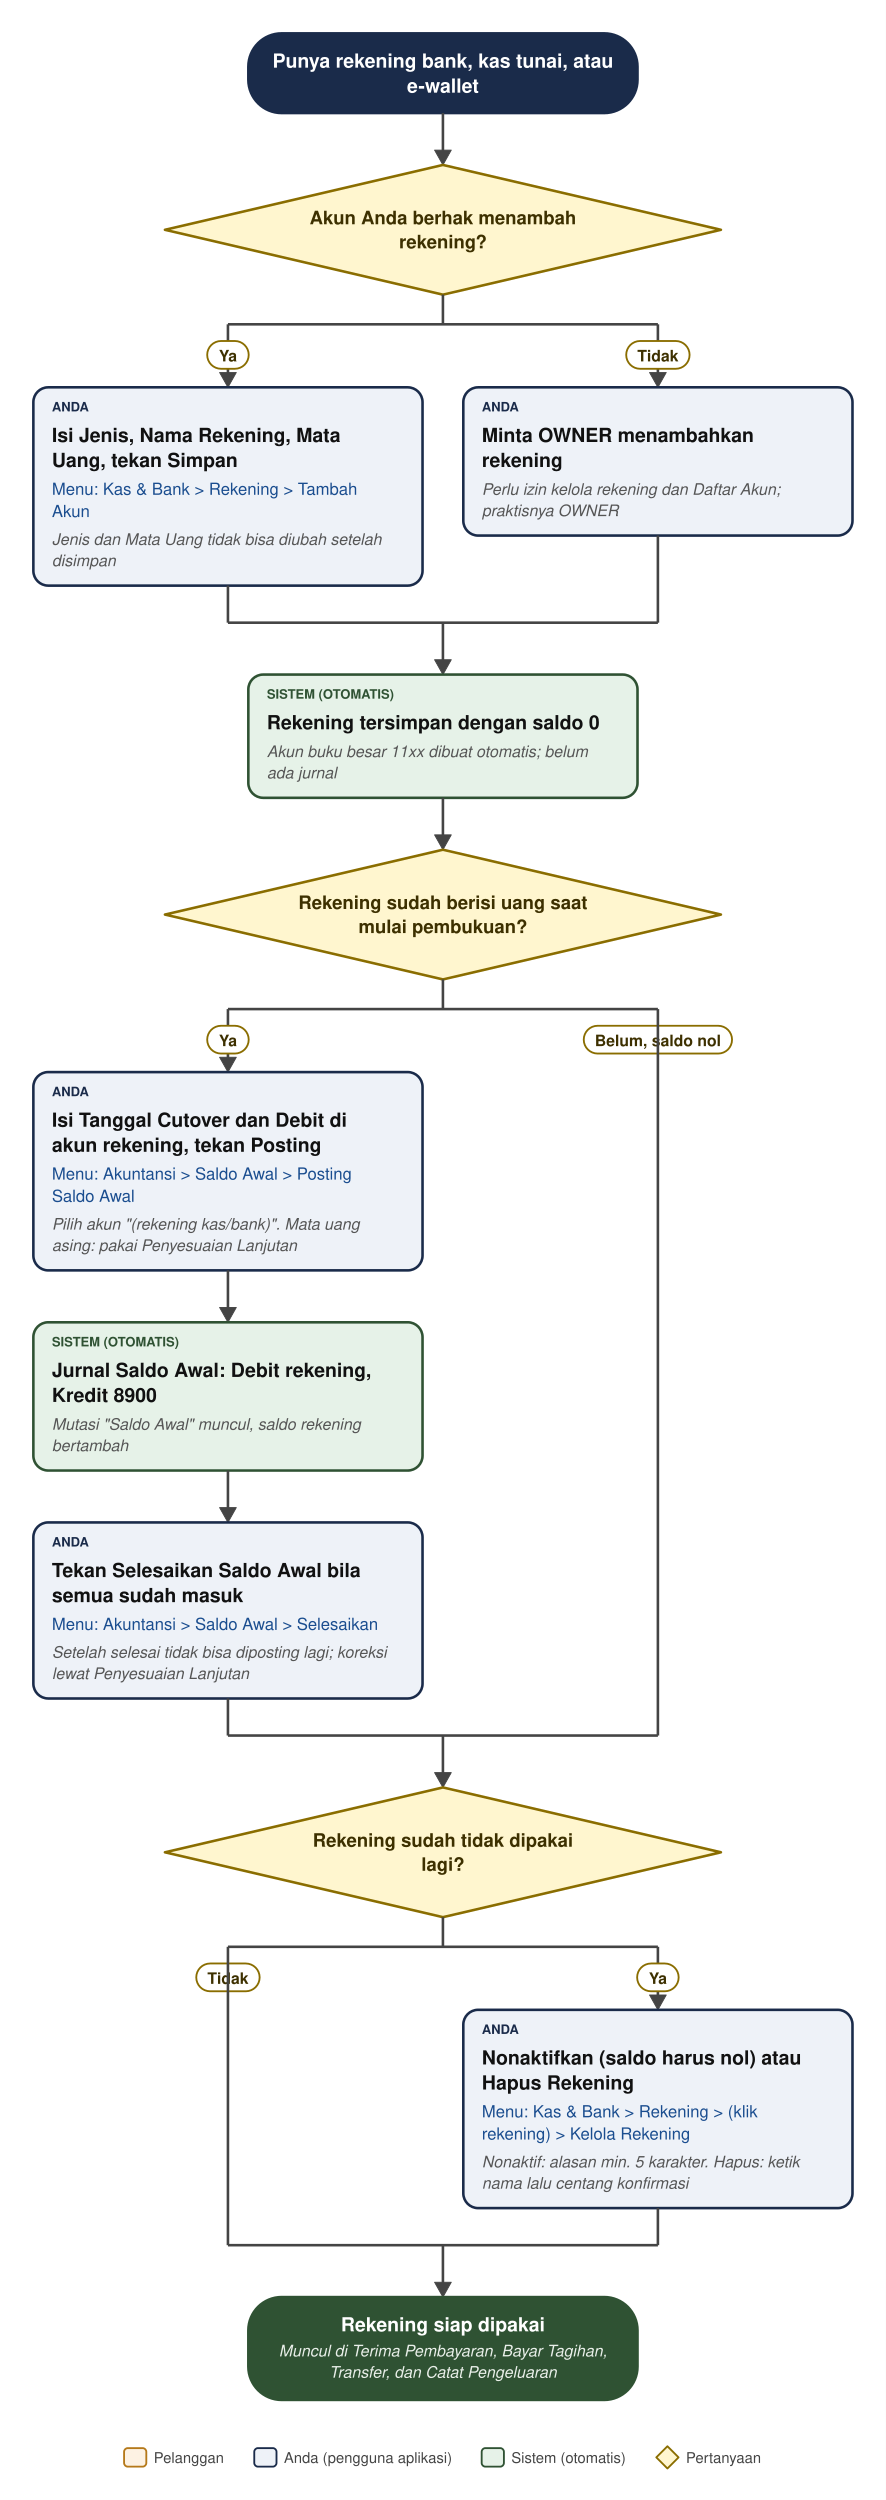
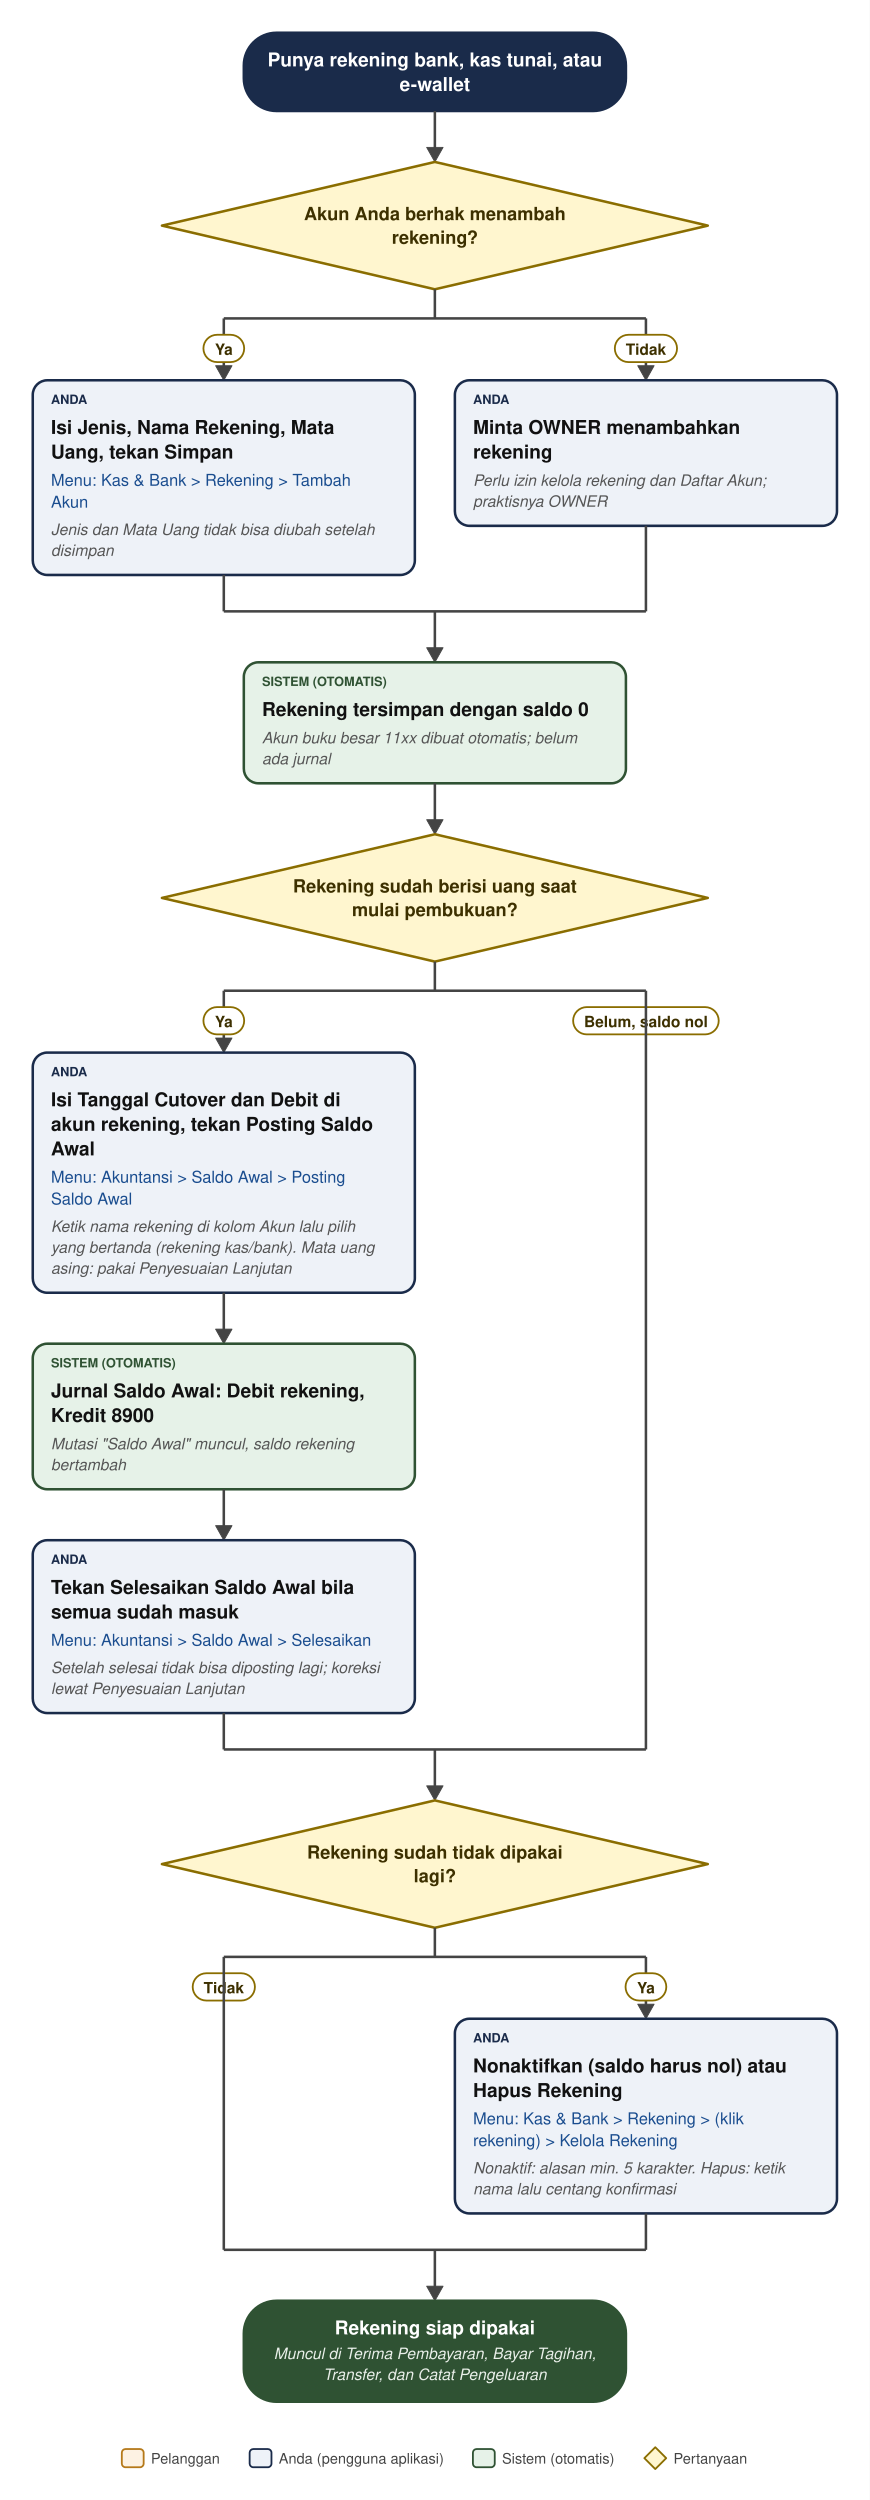
- <svg xmlns="http://www.w3.org/2000/svg" viewBox="0 0 478 1349" width="478" height="1349" role="img" aria-label="Mendaftarkan Rekening dan Mengisi Uang yang Sudah Ada di Dalamnya" font-family="Helvetica, Arial, sans-serif">
+ <svg xmlns="http://www.w3.org/2000/svg" viewBox="0 0 478 1374" width="478" height="1374" role="img" aria-label="Mendaftarkan Rekening dan Mengisi Uang yang Sudah Ada di Dalamnya" font-family="Helvetica, Arial, sans-serif">
  <rect width="100%" height="100%" fill="#ffffff" />
  <rect x="134" y="18" width="210" height="43" rx="18" fill="#1a2b4a" stroke="#1a2b4a" stroke-width="1.4" />
  <text x="239" y="36.5" font-size="10.5" font-weight="bold" fill="#ffffff" text-anchor="middle">Punya rekening bank, kas tunai, atau</text>
  <text x="239" y="50" font-size="10.5" font-weight="bold" fill="#ffffff" text-anchor="middle">e-wallet</text>
  <polyline points="239,61 239,84" fill="none" stroke="#444444" stroke-width="1.4" />
  <polygon points="239,89 234.5,81 243.5,81" fill="#444444" stroke="#444444" stroke-width="0.5" stroke-linejoin="round" />
  <polygon points="239,89 389,124 239,159 89,124" fill="#fff6cf" stroke="#8a6d00" stroke-width="1.4" stroke-linejoin="round" />
  <text x="239" y="121" font-size="10" font-weight="bold" fill="#3d3000" text-anchor="middle">Akun Anda berhak menambah</text>
  <text x="239" y="134" font-size="10" font-weight="bold" fill="#3d3000" text-anchor="middle">rekening?</text>
  <polyline points="239,159 239,175" fill="none" stroke="#444444" stroke-width="1.4" />
  <polyline points="123,175 355,175" fill="none" stroke="#444444" stroke-width="1.4" />
  <polyline points="123,175 123,204" fill="none" stroke="#444444" stroke-width="1.4" />
  <polygon points="123,209 118.5,201 127.5,201" fill="#444444" stroke="#444444" stroke-width="0.5" stroke-linejoin="round" />
  <rect x="18" y="209" width="210" height="107" rx="8" fill="#eef2f8" stroke="#1a2b4a" stroke-width="1.4" />
  <text x="28" y="222" font-size="7" font-weight="bold" fill="#1a2b4a" text-anchor="start">ANDA</text>
  <text x="28" y="238.5" font-size="10.5" font-weight="bold" fill="#111111" text-anchor="start">Isi Jenis, Nama Rekening, Mata</text>
  <text x="28" y="252" font-size="10.5" font-weight="bold" fill="#111111" text-anchor="start">Uang, tekan Simpan</text>
  <text x="28" y="267" font-size="9" fill="#1a4d8f" text-anchor="start">Menu: Kas &amp; Bank &gt; Rekening &gt; Tambah</text>
  <text x="28" y="279" font-size="9" fill="#1a4d8f" text-anchor="start">Akun</text>
  <text x="28" y="294" font-size="8.6" font-style="italic" fill="#555555" text-anchor="start">Jenis dan Mata Uang tidak bisa diubah setelah</text>
  <text x="28" y="305.5" font-size="8.6" font-style="italic" fill="#555555" text-anchor="start">disimpan</text>
  <rect x="111.8" y="184" width="22.4" height="15" rx="7.5" fill="#ffffff" stroke="#8a6d00" stroke-width="1" />
  <text x="123" y="195" font-size="8.5" font-weight="bold" fill="#3d3000" text-anchor="middle">Ya</text>
  <polyline points="355,175 355,204" fill="none" stroke="#444444" stroke-width="1.4" />
  <polygon points="355,209 350.5,201 359.5,201" fill="#444444" stroke="#444444" stroke-width="0.5" stroke-linejoin="round" />
  <rect x="250" y="209" width="210" height="80" rx="8" fill="#eef2f8" stroke="#1a2b4a" stroke-width="1.4" />
  <text x="260" y="222" font-size="7" font-weight="bold" fill="#1a2b4a" text-anchor="start">ANDA</text>
  <text x="260" y="238.5" font-size="10.5" font-weight="bold" fill="#111111" text-anchor="start">Minta OWNER menambahkan</text>
  <text x="260" y="252" font-size="10.5" font-weight="bold" fill="#111111" text-anchor="start">rekening</text>
  <text x="260" y="267" font-size="8.6" font-style="italic" fill="#555555" text-anchor="start">Perlu izin kelola rekening dan Daftar Akun;</text>
  <text x="260" y="278.5" font-size="8.6" font-style="italic" fill="#555555" text-anchor="start">praktisnya OWNER</text>
  <rect x="337.9" y="184" width="34.2" height="15" rx="7.5" fill="#ffffff" stroke="#8a6d00" stroke-width="1" />
  <text x="355" y="195" font-size="8.5" font-weight="bold" fill="#3d3000" text-anchor="middle">Tidak</text>
  <polyline points="123,316 123,336" fill="none" stroke="#444444" stroke-width="1.4" />
  <polyline points="355,289 355,336" fill="none" stroke="#444444" stroke-width="1.4" />
  <polyline points="123,336 355,336" fill="none" stroke="#444444" stroke-width="1.4" />
  <polyline points="239,336 239,359" fill="none" stroke="#444444" stroke-width="1.4" />
  <polygon points="239,364 234.5,356 243.5,356" fill="#444444" stroke="#444444" stroke-width="0.5" stroke-linejoin="round" />
  <rect x="134" y="364" width="210" height="66.5" rx="8" fill="#e6f2e8" stroke="#2f5233" stroke-width="1.4" />
  <text x="144" y="377" font-size="7" font-weight="bold" fill="#2f5233" text-anchor="start">SISTEM (OTOMATIS)</text>
  <text x="144" y="393.5" font-size="10.5" font-weight="bold" fill="#111111" text-anchor="start">Rekening tersimpan dengan saldo 0</text>
  <text x="144" y="408.5" font-size="8.6" font-style="italic" fill="#555555" text-anchor="start">Akun buku besar 11xx dibuat otomatis; belum</text>
  <text x="144" y="420" font-size="8.6" font-style="italic" fill="#555555" text-anchor="start">ada jurnal</text>
  <polyline points="239,430.5 239,453.5" fill="none" stroke="#444444" stroke-width="1.4" />
  <polygon points="239,458.5 234.5,450.5 243.5,450.5" fill="#444444" stroke="#444444" stroke-width="0.5" stroke-linejoin="round" />
  <polygon points="239,458.5 389,493.5 239,528.5 89,493.5" fill="#fff6cf" stroke="#8a6d00" stroke-width="1.4" stroke-linejoin="round" />
  <text x="239" y="490.5" font-size="10" font-weight="bold" fill="#3d3000" text-anchor="middle">Rekening sudah berisi uang saat</text>
  <text x="239" y="503.5" font-size="10" font-weight="bold" fill="#3d3000" text-anchor="middle">mulai pembukuan?</text>
  <polyline points="239,528.5 239,544.5" fill="none" stroke="#444444" stroke-width="1.4" />
  <polyline points="123,544.5 355,544.5" fill="none" stroke="#444444" stroke-width="1.4" />
  <polyline points="123,544.5 123,573.5" fill="none" stroke="#444444" stroke-width="1.4" />
  <polygon points="123,578.5 118.5,570.5 127.5,570.5" fill="#444444" stroke="#444444" stroke-width="0.5" stroke-linejoin="round" />
-   <rect x="18" y="578.5" width="210" height="107" rx="8" fill="#eef2f8" stroke="#1a2b4a" stroke-width="1.4" />
+   <rect x="18" y="578.5" width="210" height="132" rx="8" fill="#eef2f8" stroke="#1a2b4a" stroke-width="1.4" />
  <text x="28" y="591.5" font-size="7" font-weight="bold" fill="#1a2b4a" text-anchor="start">ANDA</text>
  <text x="28" y="608" font-size="10.5" font-weight="bold" fill="#111111" text-anchor="start">Isi Tanggal Cutover dan Debit di</text>
-   <text x="28" y="621.5" font-size="10.5" font-weight="bold" fill="#111111" text-anchor="start">akun rekening, tekan Posting</text>
-   <text x="28" y="636.5" font-size="9" fill="#1a4d8f" text-anchor="start">Menu: Akuntansi &gt; Saldo Awal &gt; Posting</text>
-   <text x="28" y="648.5" font-size="9" fill="#1a4d8f" text-anchor="start">Saldo Awal</text>
-   <text x="28" y="663.5" font-size="8.6" font-style="italic" fill="#555555" text-anchor="start">Pilih akun "(rekening kas/bank)". Mata uang</text>
-   <text x="28" y="675" font-size="8.6" font-style="italic" fill="#555555" text-anchor="start">asing: pakai Penyesuaian Lanjutan</text>
-   <polyline points="123,685.5 123,708.5" fill="none" stroke="#444444" stroke-width="1.4" />
-   <polygon points="123,713.5 118.5,705.5 127.5,705.5" fill="#444444" stroke="#444444" stroke-width="0.5" stroke-linejoin="round" />
-   <rect x="18" y="713.5" width="210" height="80" rx="8" fill="#e6f2e8" stroke="#2f5233" stroke-width="1.4" />
-   <text x="28" y="726.5" font-size="7" font-weight="bold" fill="#2f5233" text-anchor="start">SISTEM (OTOMATIS)</text>
-   <text x="28" y="743" font-size="10.5" font-weight="bold" fill="#111111" text-anchor="start">Jurnal Saldo Awal: Debit rekening,</text>
-   <text x="28" y="756.5" font-size="10.5" font-weight="bold" fill="#111111" text-anchor="start">Kredit 8900</text>
-   <text x="28" y="771.5" font-size="8.6" font-style="italic" fill="#555555" text-anchor="start">Mutasi "Saldo Awal" muncul, saldo rekening</text>
-   <text x="28" y="783" font-size="8.6" font-style="italic" fill="#555555" text-anchor="start">bertambah</text>
-   <polyline points="123,793.5 123,816.5" fill="none" stroke="#444444" stroke-width="1.4" />
-   <polygon points="123,821.5 118.5,813.5 127.5,813.5" fill="#444444" stroke="#444444" stroke-width="0.5" stroke-linejoin="round" />
-   <rect x="18" y="821.5" width="210" height="95" rx="8" fill="#eef2f8" stroke="#1a2b4a" stroke-width="1.4" />
-   <text x="28" y="834.5" font-size="7" font-weight="bold" fill="#1a2b4a" text-anchor="start">ANDA</text>
-   <text x="28" y="851" font-size="10.5" font-weight="bold" fill="#111111" text-anchor="start">Tekan Selesaikan Saldo Awal bila</text>
-   <text x="28" y="864.5" font-size="10.5" font-weight="bold" fill="#111111" text-anchor="start">semua sudah masuk</text>
-   <text x="28" y="879.5" font-size="9" fill="#1a4d8f" text-anchor="start">Menu: Akuntansi &gt; Saldo Awal &gt; Selesaikan</text>
-   <text x="28" y="894.5" font-size="8.6" font-style="italic" fill="#555555" text-anchor="start">Setelah selesai tidak bisa diposting lagi; koreksi</text>
-   <text x="28" y="906" font-size="8.6" font-style="italic" fill="#555555" text-anchor="start">lewat Penyesuaian Lanjutan</text>
+   <text x="28" y="621.5" font-size="10.5" font-weight="bold" fill="#111111" text-anchor="start">akun rekening, tekan Posting Saldo</text>
+   <text x="28" y="635" font-size="10.5" font-weight="bold" fill="#111111" text-anchor="start">Awal</text>
+   <text x="28" y="650" font-size="9" fill="#1a4d8f" text-anchor="start">Menu: Akuntansi &gt; Saldo Awal &gt; Posting</text>
+   <text x="28" y="662" font-size="9" fill="#1a4d8f" text-anchor="start">Saldo Awal</text>
+   <text x="28" y="677" font-size="8.6" font-style="italic" fill="#555555" text-anchor="start">Ketik nama rekening di kolom Akun lalu pilih</text>
+   <text x="28" y="688.5" font-size="8.6" font-style="italic" fill="#555555" text-anchor="start">yang bertanda (rekening kas/bank). Mata uang</text>
+   <text x="28" y="700" font-size="8.6" font-style="italic" fill="#555555" text-anchor="start">asing: pakai Penyesuaian Lanjutan</text>
+   <polyline points="123,710.5 123,733.5" fill="none" stroke="#444444" stroke-width="1.4" />
+   <polygon points="123,738.5 118.5,730.5 127.5,730.5" fill="#444444" stroke="#444444" stroke-width="0.5" stroke-linejoin="round" />
+   <rect x="18" y="738.5" width="210" height="80" rx="8" fill="#e6f2e8" stroke="#2f5233" stroke-width="1.4" />
+   <text x="28" y="751.5" font-size="7" font-weight="bold" fill="#2f5233" text-anchor="start">SISTEM (OTOMATIS)</text>
+   <text x="28" y="768" font-size="10.5" font-weight="bold" fill="#111111" text-anchor="start">Jurnal Saldo Awal: Debit rekening,</text>
+   <text x="28" y="781.5" font-size="10.5" font-weight="bold" fill="#111111" text-anchor="start">Kredit 8900</text>
+   <text x="28" y="796.5" font-size="8.6" font-style="italic" fill="#555555" text-anchor="start">Mutasi "Saldo Awal" muncul, saldo rekening</text>
+   <text x="28" y="808" font-size="8.6" font-style="italic" fill="#555555" text-anchor="start">bertambah</text>
+   <polyline points="123,818.5 123,841.5" fill="none" stroke="#444444" stroke-width="1.4" />
+   <polygon points="123,846.5 118.5,838.5 127.5,838.5" fill="#444444" stroke="#444444" stroke-width="0.5" stroke-linejoin="round" />
+   <rect x="18" y="846.5" width="210" height="95" rx="8" fill="#eef2f8" stroke="#1a2b4a" stroke-width="1.4" />
+   <text x="28" y="859.5" font-size="7" font-weight="bold" fill="#1a2b4a" text-anchor="start">ANDA</text>
+   <text x="28" y="876" font-size="10.5" font-weight="bold" fill="#111111" text-anchor="start">Tekan Selesaikan Saldo Awal bila</text>
+   <text x="28" y="889.5" font-size="10.5" font-weight="bold" fill="#111111" text-anchor="start">semua sudah masuk</text>
+   <text x="28" y="904.5" font-size="9" fill="#1a4d8f" text-anchor="start">Menu: Akuntansi &gt; Saldo Awal &gt; Selesaikan</text>
+   <text x="28" y="919.5" font-size="8.6" font-style="italic" fill="#555555" text-anchor="start">Setelah selesai tidak bisa diposting lagi; koreksi</text>
+   <text x="28" y="931" font-size="8.6" font-style="italic" fill="#555555" text-anchor="start">lewat Penyesuaian Lanjutan</text>
  <rect x="111.8" y="553.5" width="22.4" height="15" rx="7.5" fill="#ffffff" stroke="#8a6d00" stroke-width="1" />
  <text x="123" y="564.5" font-size="8.5" font-weight="bold" fill="#3d3000" text-anchor="middle">Ya</text>
  <rect x="314.99" y="553.5" width="80.02" height="15" rx="7.5" fill="#ffffff" stroke="#8a6d00" stroke-width="1" />
  <text x="355" y="564.5" font-size="8.5" font-weight="bold" fill="#3d3000" text-anchor="middle">Belum, saldo nol</text>
-   <polyline points="123,916.5 123,936.5" fill="none" stroke="#444444" stroke-width="1.4" />
-   <polyline points="355,544.5 355,936.5" fill="none" stroke="#444444" stroke-width="1.4" />
-   <polyline points="123,936.5 355,936.5" fill="none" stroke="#444444" stroke-width="1.4" />
-   <polyline points="239,936.5 239,959.5" fill="none" stroke="#444444" stroke-width="1.4" />
-   <polygon points="239,964.5 234.5,956.5 243.5,956.5" fill="#444444" stroke="#444444" stroke-width="0.5" stroke-linejoin="round" />
-   <polygon points="239,964.5 389,999.5 239,1034.5 89,999.5" fill="#fff6cf" stroke="#8a6d00" stroke-width="1.4" stroke-linejoin="round" />
-   <text x="239" y="996.5" font-size="10" font-weight="bold" fill="#3d3000" text-anchor="middle">Rekening sudah tidak dipakai</text>
-   <text x="239" y="1009.5" font-size="10" font-weight="bold" fill="#3d3000" text-anchor="middle">lagi?</text>
-   <polyline points="239,1034.5 239,1050.5" fill="none" stroke="#444444" stroke-width="1.4" />
-   <polyline points="123,1050.5 355,1050.5" fill="none" stroke="#444444" stroke-width="1.4" />
-   <rect x="105.9" y="1059.5" width="34.2" height="15" rx="7.5" fill="#ffffff" stroke="#8a6d00" stroke-width="1" />
-   <text x="123" y="1070.5" font-size="8.5" font-weight="bold" fill="#3d3000" text-anchor="middle">Tidak</text>
-   <polyline points="355,1050.5 355,1079.5" fill="none" stroke="#444444" stroke-width="1.4" />
-   <polygon points="355,1084.5 350.5,1076.5 359.5,1076.5" fill="#444444" stroke="#444444" stroke-width="0.5" stroke-linejoin="round" />
-   <rect x="250" y="1084.5" width="210" height="107" rx="8" fill="#eef2f8" stroke="#1a2b4a" stroke-width="1.4" />
-   <text x="260" y="1097.5" font-size="7" font-weight="bold" fill="#1a2b4a" text-anchor="start">ANDA</text>
-   <text x="260" y="1114" font-size="10.5" font-weight="bold" fill="#111111" text-anchor="start">Nonaktifkan (saldo harus nol) atau</text>
-   <text x="260" y="1127.5" font-size="10.5" font-weight="bold" fill="#111111" text-anchor="start">Hapus Rekening</text>
-   <text x="260" y="1142.5" font-size="9" fill="#1a4d8f" text-anchor="start">Menu: Kas &amp; Bank &gt; Rekening &gt; (klik</text>
-   <text x="260" y="1154.5" font-size="9" fill="#1a4d8f" text-anchor="start">rekening) &gt; Kelola Rekening</text>
-   <text x="260" y="1169.5" font-size="8.6" font-style="italic" fill="#555555" text-anchor="start">Nonaktif: alasan min. 5 karakter. Hapus: ketik</text>
-   <text x="260" y="1181" font-size="8.6" font-style="italic" fill="#555555" text-anchor="start">nama lalu centang konfirmasi</text>
-   <rect x="343.8" y="1059.5" width="22.4" height="15" rx="7.5" fill="#ffffff" stroke="#8a6d00" stroke-width="1" />
-   <text x="355" y="1070.5" font-size="8.5" font-weight="bold" fill="#3d3000" text-anchor="middle">Ya</text>
-   <polyline points="123,1050.5 123,1211.5" fill="none" stroke="#444444" stroke-width="1.4" />
-   <polyline points="355,1191.5 355,1211.5" fill="none" stroke="#444444" stroke-width="1.4" />
-   <polyline points="123,1211.5 355,1211.5" fill="none" stroke="#444444" stroke-width="1.4" />
-   <polyline points="239,1211.5 239,1234.5" fill="none" stroke="#444444" stroke-width="1.4" />
-   <polygon points="239,1239.5 234.5,1231.5 243.5,1231.5" fill="#444444" stroke="#444444" stroke-width="0.5" stroke-linejoin="round" />
-   <rect x="134" y="1239.5" width="210" height="55.5" rx="18" fill="#2f5233" stroke="#2f5233" stroke-width="1.4" />
-   <text x="239" y="1258" font-size="10.5" font-weight="bold" fill="#ffffff" text-anchor="middle">Rekening siap dipakai</text>
-   <text x="239" y="1271.5" font-size="8.6" font-style="italic" fill="#e9efe9" text-anchor="middle">Muncul di Terima Pembayaran, Bayar Tagihan,</text>
-   <text x="239" y="1283" font-size="8.6" font-style="italic" fill="#e9efe9" text-anchor="middle">Transfer, dan Catat Pengeluaran</text>
-   <rect x="66.95" y="1321" width="12" height="10" rx="2" fill="#fdf2e3" stroke="#b5791a" stroke-width="1" />
-   <text x="82.95" y="1329" font-size="8" fill="#444444" text-anchor="start">Pelanggan</text>
-   <rect x="137.2" y="1321" width="12" height="10" rx="2" fill="#eef2f8" stroke="#1a2b4a" stroke-width="1" />
-   <text x="153.2" y="1329" font-size="8" fill="#444444" text-anchor="start">Anda (pengguna aplikasi)</text>
-   <rect x="259.91" y="1321" width="12" height="10" rx="2" fill="#e6f2e8" stroke="#2f5233" stroke-width="1" />
-   <text x="275.91" y="1329" font-size="8" fill="#444444" text-anchor="start">Sistem (otomatis)</text>
-   <polygon points="360.14,1320 366.14,1326 360.14,1332 354.14,1326" fill="#fff6cf" stroke="#8a6d00" stroke-width="1" stroke-linejoin="round" />
-   <text x="370.14" y="1329" font-size="8" fill="#444444" text-anchor="start">Pertanyaan</text>
+   <polyline points="123,941.5 123,961.5" fill="none" stroke="#444444" stroke-width="1.4" />
+   <polyline points="355,544.5 355,961.5" fill="none" stroke="#444444" stroke-width="1.4" />
+   <polyline points="123,961.5 355,961.5" fill="none" stroke="#444444" stroke-width="1.4" />
+   <polyline points="239,961.5 239,984.5" fill="none" stroke="#444444" stroke-width="1.4" />
+   <polygon points="239,989.5 234.5,981.5 243.5,981.5" fill="#444444" stroke="#444444" stroke-width="0.5" stroke-linejoin="round" />
+   <polygon points="239,989.5 389,1024.5 239,1059.5 89,1024.5" fill="#fff6cf" stroke="#8a6d00" stroke-width="1.4" stroke-linejoin="round" />
+   <text x="239" y="1021.5" font-size="10" font-weight="bold" fill="#3d3000" text-anchor="middle">Rekening sudah tidak dipakai</text>
+   <text x="239" y="1034.5" font-size="10" font-weight="bold" fill="#3d3000" text-anchor="middle">lagi?</text>
+   <polyline points="239,1059.5 239,1075.5" fill="none" stroke="#444444" stroke-width="1.4" />
+   <polyline points="123,1075.5 355,1075.5" fill="none" stroke="#444444" stroke-width="1.4" />
+   <rect x="105.9" y="1084.5" width="34.2" height="15" rx="7.5" fill="#ffffff" stroke="#8a6d00" stroke-width="1" />
+   <text x="123" y="1095.5" font-size="8.5" font-weight="bold" fill="#3d3000" text-anchor="middle">Tidak</text>
+   <polyline points="355,1075.5 355,1104.5" fill="none" stroke="#444444" stroke-width="1.4" />
+   <polygon points="355,1109.5 350.5,1101.5 359.5,1101.5" fill="#444444" stroke="#444444" stroke-width="0.5" stroke-linejoin="round" />
+   <rect x="250" y="1109.5" width="210" height="107" rx="8" fill="#eef2f8" stroke="#1a2b4a" stroke-width="1.4" />
+   <text x="260" y="1122.5" font-size="7" font-weight="bold" fill="#1a2b4a" text-anchor="start">ANDA</text>
+   <text x="260" y="1139" font-size="10.5" font-weight="bold" fill="#111111" text-anchor="start">Nonaktifkan (saldo harus nol) atau</text>
+   <text x="260" y="1152.5" font-size="10.5" font-weight="bold" fill="#111111" text-anchor="start">Hapus Rekening</text>
+   <text x="260" y="1167.5" font-size="9" fill="#1a4d8f" text-anchor="start">Menu: Kas &amp; Bank &gt; Rekening &gt; (klik</text>
+   <text x="260" y="1179.5" font-size="9" fill="#1a4d8f" text-anchor="start">rekening) &gt; Kelola Rekening</text>
+   <text x="260" y="1194.5" font-size="8.6" font-style="italic" fill="#555555" text-anchor="start">Nonaktif: alasan min. 5 karakter. Hapus: ketik</text>
+   <text x="260" y="1206" font-size="8.6" font-style="italic" fill="#555555" text-anchor="start">nama lalu centang konfirmasi</text>
+   <rect x="343.8" y="1084.5" width="22.4" height="15" rx="7.5" fill="#ffffff" stroke="#8a6d00" stroke-width="1" />
+   <text x="355" y="1095.5" font-size="8.5" font-weight="bold" fill="#3d3000" text-anchor="middle">Ya</text>
+   <polyline points="123,1075.5 123,1236.5" fill="none" stroke="#444444" stroke-width="1.4" />
+   <polyline points="355,1216.5 355,1236.5" fill="none" stroke="#444444" stroke-width="1.4" />
+   <polyline points="123,1236.5 355,1236.5" fill="none" stroke="#444444" stroke-width="1.4" />
+   <polyline points="239,1236.5 239,1259.5" fill="none" stroke="#444444" stroke-width="1.4" />
+   <polygon points="239,1264.5 234.5,1256.5 243.5,1256.5" fill="#444444" stroke="#444444" stroke-width="0.5" stroke-linejoin="round" />
+   <rect x="134" y="1264.5" width="210" height="55.5" rx="18" fill="#2f5233" stroke="#2f5233" stroke-width="1.4" />
+   <text x="239" y="1283" font-size="10.5" font-weight="bold" fill="#ffffff" text-anchor="middle">Rekening siap dipakai</text>
+   <text x="239" y="1296.5" font-size="8.6" font-style="italic" fill="#e9efe9" text-anchor="middle">Muncul di Terima Pembayaran, Bayar Tagihan,</text>
+   <text x="239" y="1308" font-size="8.6" font-style="italic" fill="#e9efe9" text-anchor="middle">Transfer, dan Catat Pengeluaran</text>
+   <rect x="66.95" y="1346" width="12" height="10" rx="2" fill="#fdf2e3" stroke="#b5791a" stroke-width="1" />
+   <text x="82.95" y="1354" font-size="8" fill="#444444" text-anchor="start">Pelanggan</text>
+   <rect x="137.2" y="1346" width="12" height="10" rx="2" fill="#eef2f8" stroke="#1a2b4a" stroke-width="1" />
+   <text x="153.2" y="1354" font-size="8" fill="#444444" text-anchor="start">Anda (pengguna aplikasi)</text>
+   <rect x="259.91" y="1346" width="12" height="10" rx="2" fill="#e6f2e8" stroke="#2f5233" stroke-width="1" />
+   <text x="275.91" y="1354" font-size="8" fill="#444444" text-anchor="start">Sistem (otomatis)</text>
+   <polygon points="360.14,1345 366.14,1351 360.14,1357 354.14,1351" fill="#fff6cf" stroke="#8a6d00" stroke-width="1" stroke-linejoin="round" />
+   <text x="370.14" y="1354" font-size="8" fill="#444444" text-anchor="start">Pertanyaan</text>
</svg>
